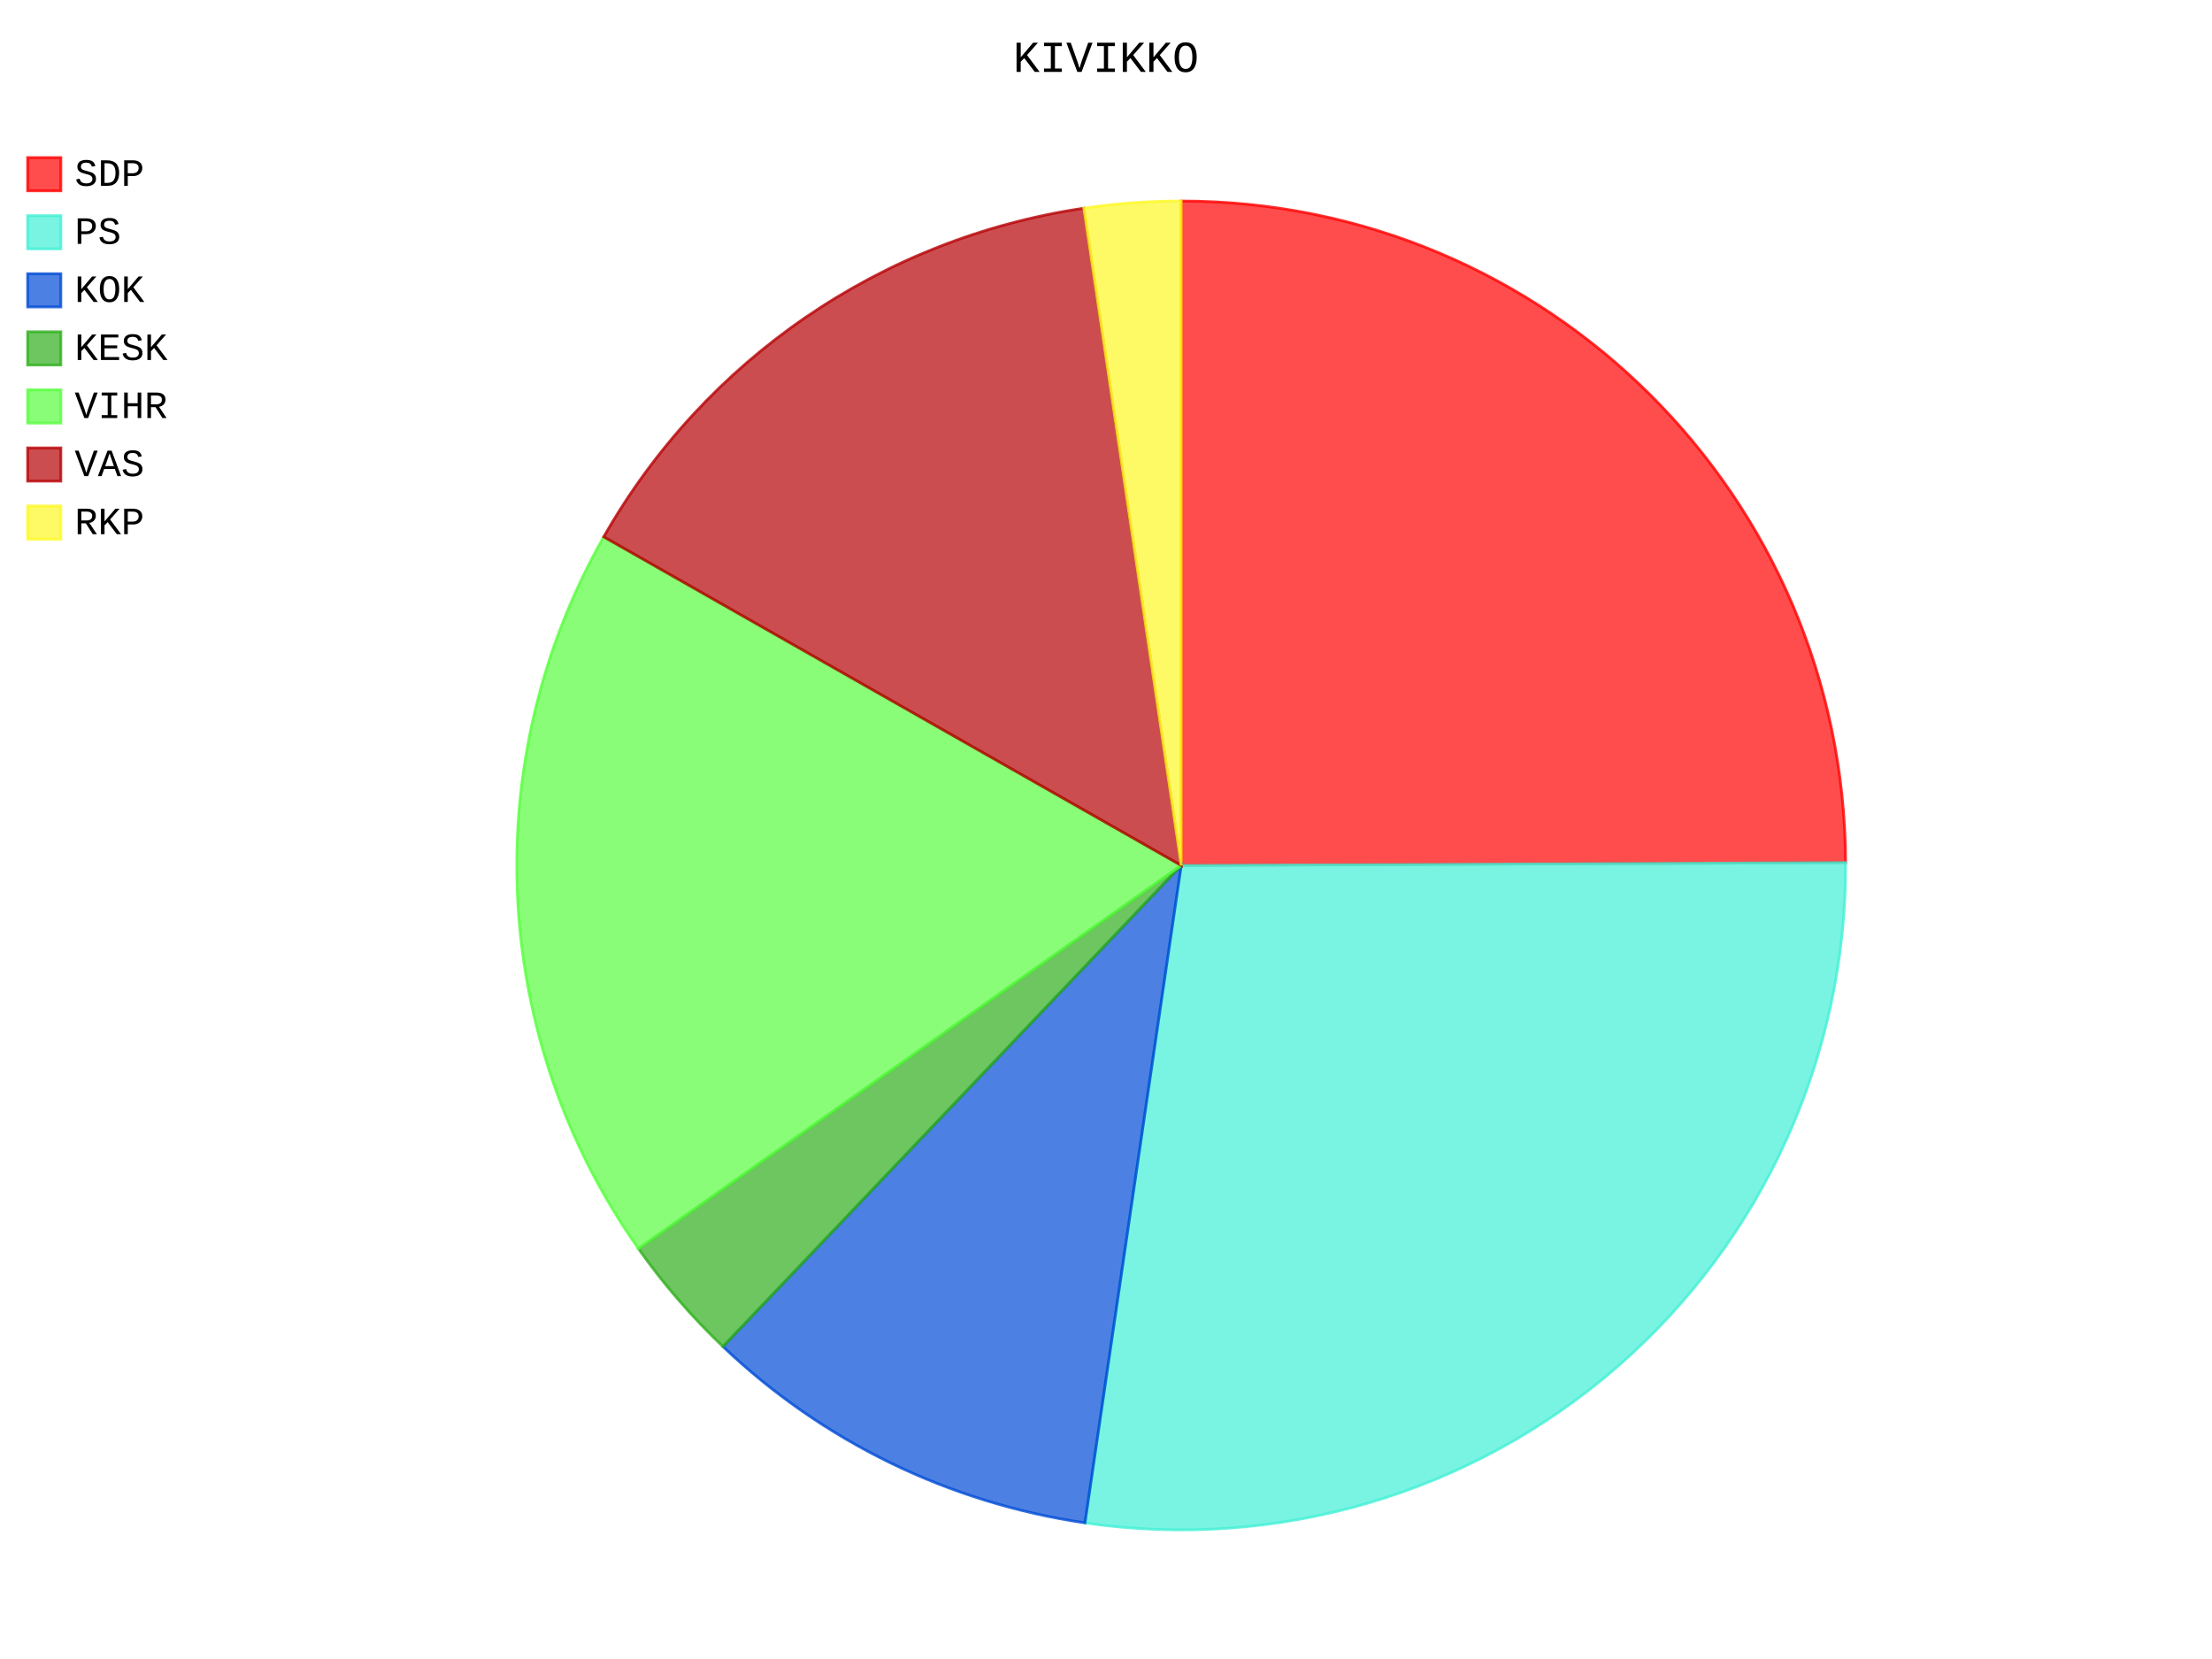
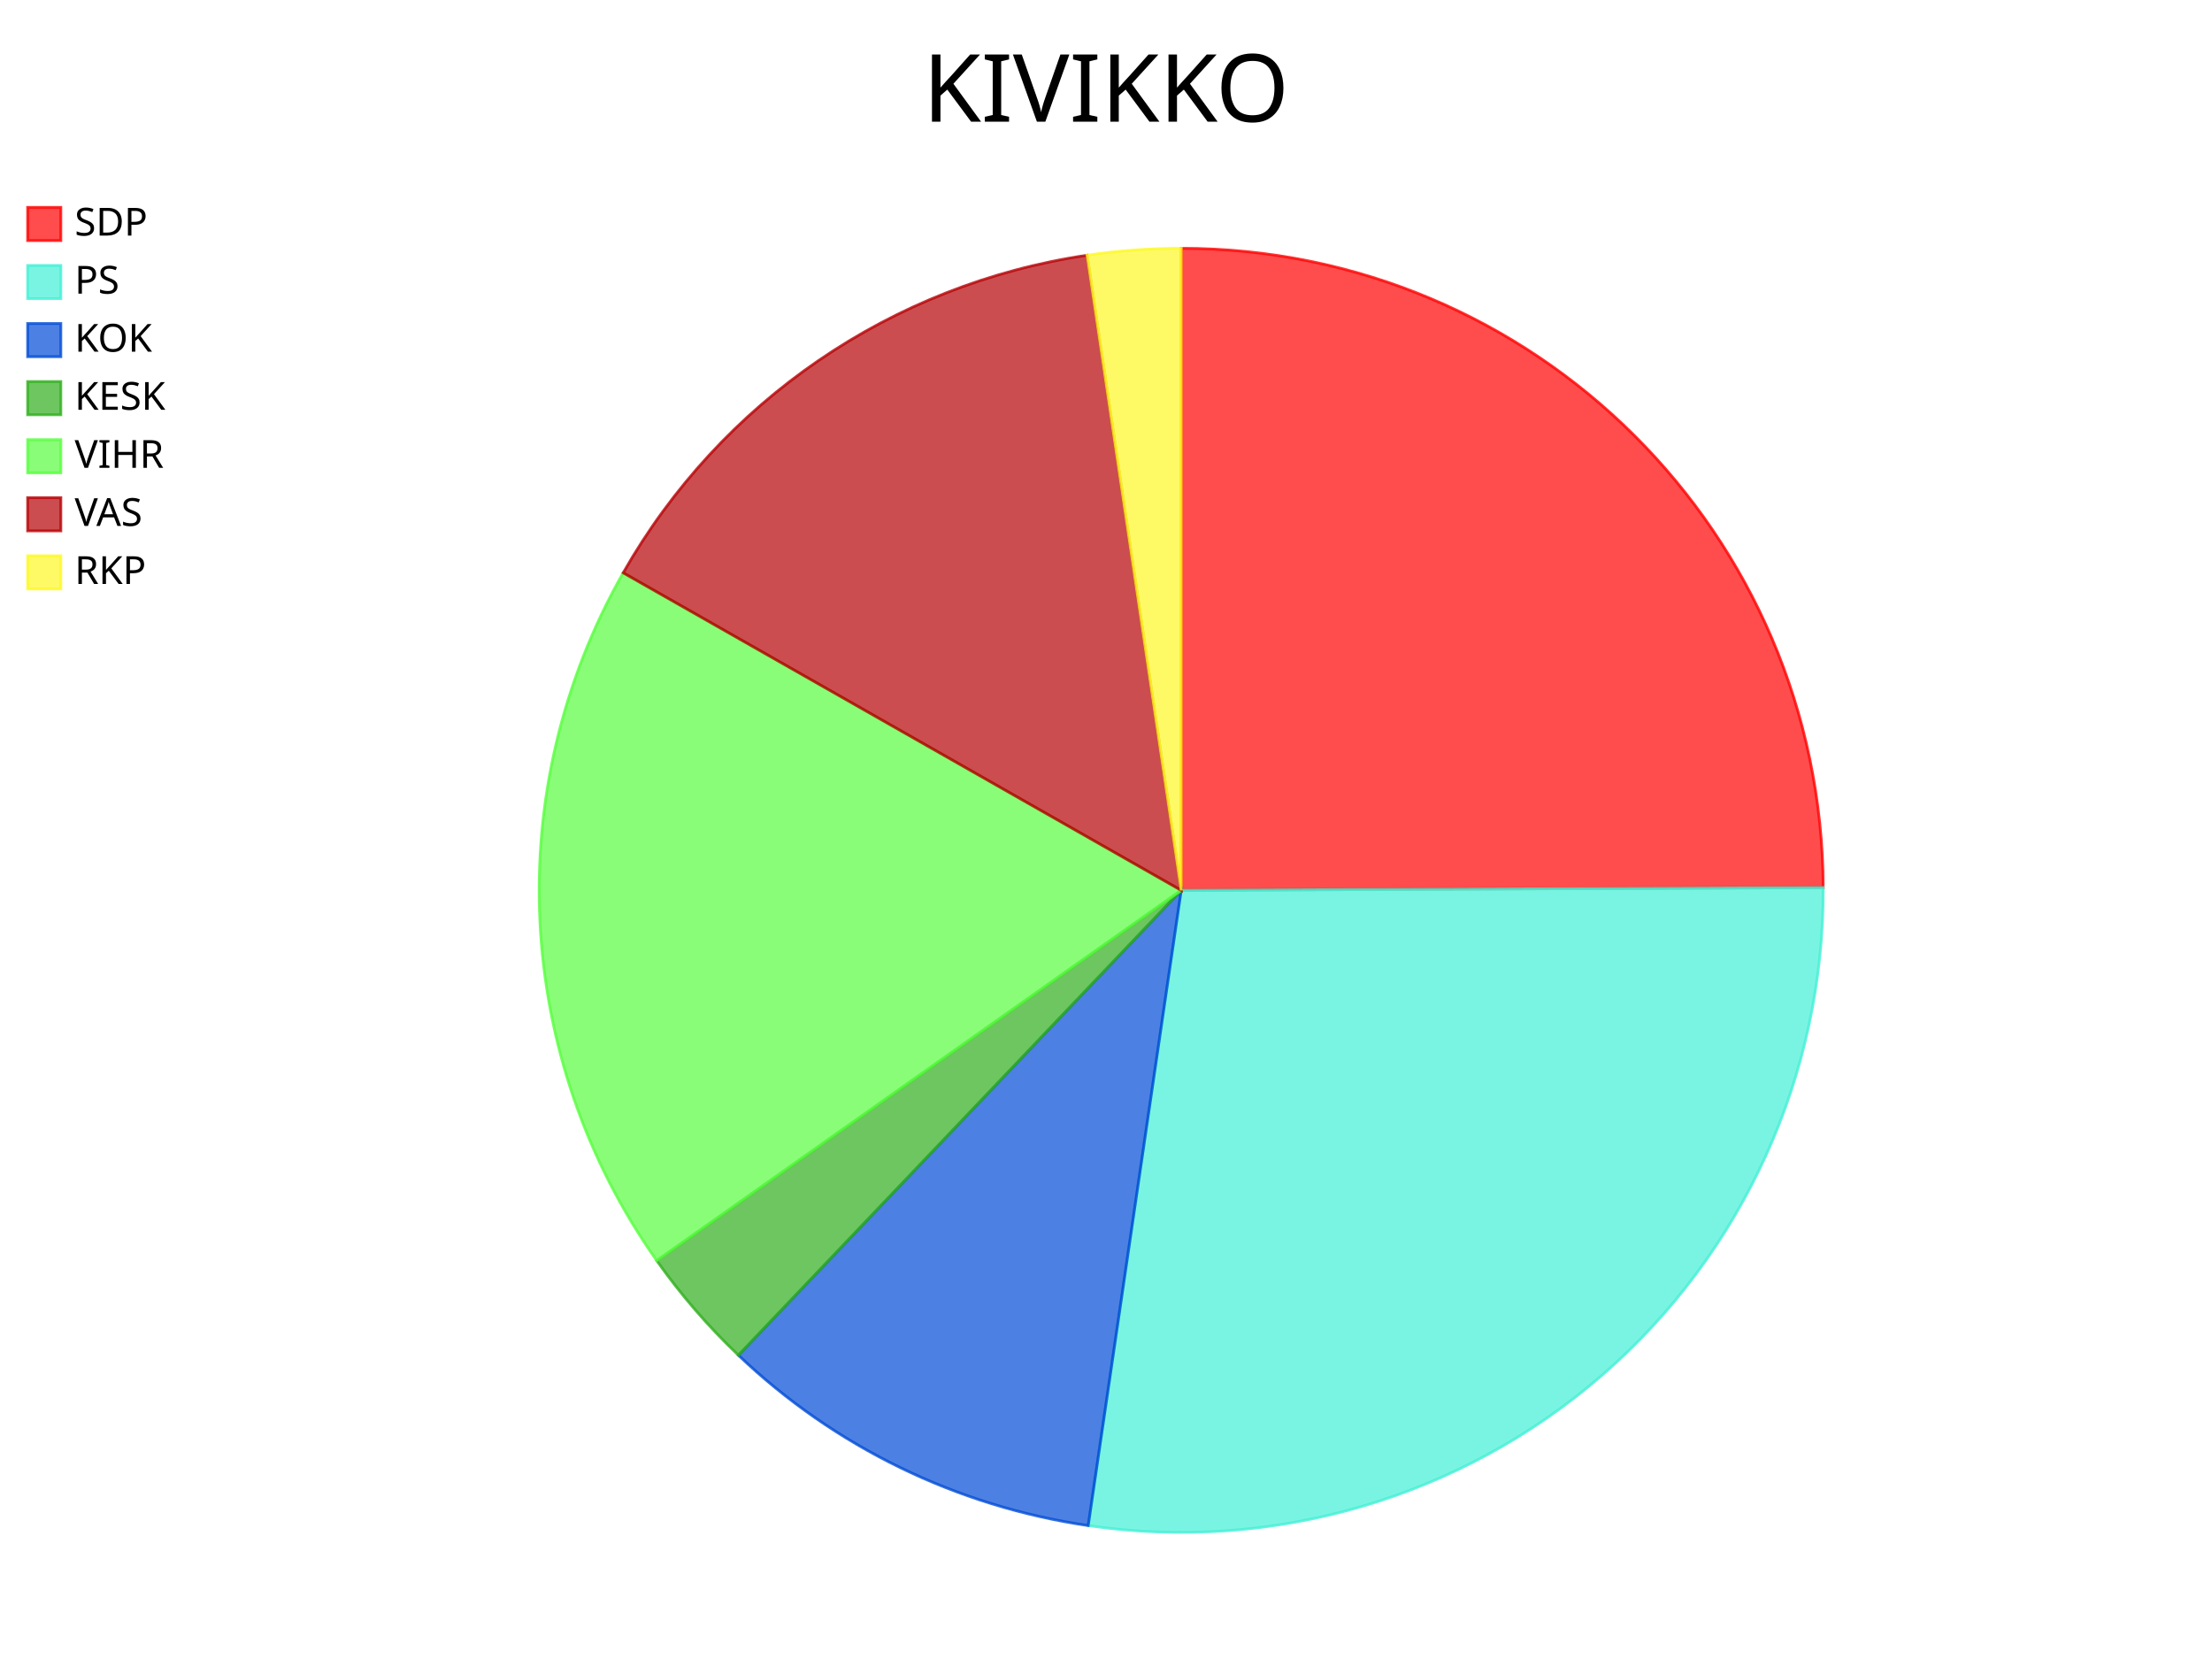
- <svg xmlns="http://www.w3.org/2000/svg" class="pygal-chart" id="chart-f1807fad-0d1b-4c3e-9527-190d974db20e" viewBox="0 0 800 600">
+ <svg xmlns="http://www.w3.org/2000/svg" class="pygal-chart" id="chart-f3cbd741-d214-4822-b27c-1328e0239d14" viewBox="0 0 800 600">
  <defs>
-     <style type="text/css">#chart-f1807fad-0d1b-4c3e-9527-190d974db20e{-webkit-user-select:none;-webkit-font-smoothing:antialiased;font-family:Consolas,"Liberation Mono",Menlo,Courier,monospace}#chart-f1807fad-0d1b-4c3e-9527-190d974db20e .title{font-family:Consolas,"Liberation Mono",Menlo,Courier,monospace;font-size:16px}#chart-f1807fad-0d1b-4c3e-9527-190d974db20e .legends .legend text{font-family:Consolas,"Liberation Mono",Menlo,Courier,monospace;font-size:14px}#chart-f1807fad-0d1b-4c3e-9527-190d974db20e .axis text{font-family:Consolas,"Liberation Mono",Menlo,Courier,monospace;font-size:10px}#chart-f1807fad-0d1b-4c3e-9527-190d974db20e .axis text.major{font-family:Consolas,"Liberation Mono",Menlo,Courier,monospace;font-size:10px}#chart-f1807fad-0d1b-4c3e-9527-190d974db20e .text-overlay text.value{font-family:Consolas,"Liberation Mono",Menlo,Courier,monospace;font-size:16px}#chart-f1807fad-0d1b-4c3e-9527-190d974db20e .text-overlay text.label{font-family:Consolas,"Liberation Mono",Menlo,Courier,monospace;font-size:10px}#chart-f1807fad-0d1b-4c3e-9527-190d974db20e .tooltip{font-family:Consolas,"Liberation Mono",Menlo,Courier,monospace;font-size:14px}#chart-f1807fad-0d1b-4c3e-9527-190d974db20e text.no_data{font-family:Consolas,"Liberation Mono",Menlo,Courier,monospace;font-size:64px}
- #chart-f1807fad-0d1b-4c3e-9527-190d974db20e{background-color:#ffffff}#chart-f1807fad-0d1b-4c3e-9527-190d974db20e path,#chart-f1807fad-0d1b-4c3e-9527-190d974db20e line,#chart-f1807fad-0d1b-4c3e-9527-190d974db20e rect,#chart-f1807fad-0d1b-4c3e-9527-190d974db20e circle{-webkit-transition:300ms ease-in;-moz-transition:300ms ease-in;transition:300ms ease-in}#chart-f1807fad-0d1b-4c3e-9527-190d974db20e .graph &gt; .background{fill:#ffffff}#chart-f1807fad-0d1b-4c3e-9527-190d974db20e .plot &gt; .background{fill:#ffffff}#chart-f1807fad-0d1b-4c3e-9527-190d974db20e .graph{fill:#000000}#chart-f1807fad-0d1b-4c3e-9527-190d974db20e text.no_data{fill:#000000}#chart-f1807fad-0d1b-4c3e-9527-190d974db20e .title{fill:#000000}#chart-f1807fad-0d1b-4c3e-9527-190d974db20e .legends .legend text{fill:#000000}#chart-f1807fad-0d1b-4c3e-9527-190d974db20e .legends .legend:hover text{fill:#000000}#chart-f1807fad-0d1b-4c3e-9527-190d974db20e .axis .line{stroke:#000000}#chart-f1807fad-0d1b-4c3e-9527-190d974db20e .axis .guide.line{stroke:#000000}#chart-f1807fad-0d1b-4c3e-9527-190d974db20e .axis .major.line{stroke:#000000}#chart-f1807fad-0d1b-4c3e-9527-190d974db20e .axis text.major{fill:#000000}#chart-f1807fad-0d1b-4c3e-9527-190d974db20e .axis.y .guides:hover .guide.line,#chart-f1807fad-0d1b-4c3e-9527-190d974db20e .line-graph .axis.x .guides:hover .guide.line,#chart-f1807fad-0d1b-4c3e-9527-190d974db20e .stackedline-graph .axis.x .guides:hover .guide.line,#chart-f1807fad-0d1b-4c3e-9527-190d974db20e .xy-graph .axis.x .guides:hover .guide.line{stroke:#000000}#chart-f1807fad-0d1b-4c3e-9527-190d974db20e .axis .guides:hover text{fill:#000000}#chart-f1807fad-0d1b-4c3e-9527-190d974db20e .reactive{fill-opacity:.7;stroke-opacity:.8}#chart-f1807fad-0d1b-4c3e-9527-190d974db20e .ci{stroke:#000000}#chart-f1807fad-0d1b-4c3e-9527-190d974db20e .reactive.active,#chart-f1807fad-0d1b-4c3e-9527-190d974db20e .active .reactive{fill-opacity:.9;stroke-opacity:.9;stroke-width:4}#chart-f1807fad-0d1b-4c3e-9527-190d974db20e .ci .reactive.active{stroke-width:1.5}#chart-f1807fad-0d1b-4c3e-9527-190d974db20e .series text{fill:#000000}#chart-f1807fad-0d1b-4c3e-9527-190d974db20e .tooltip rect{fill:#ffffff;stroke:#000000;-webkit-transition:opacity 300ms ease-in;-moz-transition:opacity 300ms ease-in;transition:opacity 300ms ease-in}#chart-f1807fad-0d1b-4c3e-9527-190d974db20e .tooltip .label{fill:#000000}#chart-f1807fad-0d1b-4c3e-9527-190d974db20e .tooltip .label{fill:#000000}#chart-f1807fad-0d1b-4c3e-9527-190d974db20e .tooltip .legend{font-size:.8em;fill:#000000}#chart-f1807fad-0d1b-4c3e-9527-190d974db20e .tooltip .x_label{font-size:.6em;fill:#000000}#chart-f1807fad-0d1b-4c3e-9527-190d974db20e .tooltip .xlink{font-size:.5em;text-decoration:underline}#chart-f1807fad-0d1b-4c3e-9527-190d974db20e .tooltip .value{font-size:1.5em}#chart-f1807fad-0d1b-4c3e-9527-190d974db20e .bound{font-size:.5em}#chart-f1807fad-0d1b-4c3e-9527-190d974db20e .max-value{font-size:.75em;fill:#000000}#chart-f1807fad-0d1b-4c3e-9527-190d974db20e .map-element{fill:#ffffff;stroke:#000000 !important}#chart-f1807fad-0d1b-4c3e-9527-190d974db20e .map-element .reactive{fill-opacity:inherit;stroke-opacity:inherit}#chart-f1807fad-0d1b-4c3e-9527-190d974db20e .color-0,#chart-f1807fad-0d1b-4c3e-9527-190d974db20e .color-0 a:visited{stroke:#ff0000;fill:#ff0000}#chart-f1807fad-0d1b-4c3e-9527-190d974db20e .color-1,#chart-f1807fad-0d1b-4c3e-9527-190d974db20e .color-1 a:visited{stroke:#42f0d6;fill:#42f0d6}#chart-f1807fad-0d1b-4c3e-9527-190d974db20e .color-2,#chart-f1807fad-0d1b-4c3e-9527-190d974db20e .color-2 a:visited{stroke:#004bd6;fill:#004bd6}#chart-f1807fad-0d1b-4c3e-9527-190d974db20e .color-3,#chart-f1807fad-0d1b-4c3e-9527-190d974db20e .color-3 a:visited{stroke:#30af1d;fill:#30af1d}#chart-f1807fad-0d1b-4c3e-9527-190d974db20e .color-4,#chart-f1807fad-0d1b-4c3e-9527-190d974db20e .color-4 a:visited{stroke:#58fd3f;fill:#58fd3f}#chart-f1807fad-0d1b-4c3e-9527-190d974db20e .color-5,#chart-f1807fad-0d1b-4c3e-9527-190d974db20e .color-5 a:visited{stroke:#b60205;fill:#b60205}#chart-f1807fad-0d1b-4c3e-9527-190d974db20e .color-6,#chart-f1807fad-0d1b-4c3e-9527-190d974db20e .color-6 a:visited{stroke:#fdf926;fill:#fdf926}#chart-f1807fad-0d1b-4c3e-9527-190d974db20e .text-overlay .color-0 text{fill:black}#chart-f1807fad-0d1b-4c3e-9527-190d974db20e .text-overlay .color-1 text{fill:black}#chart-f1807fad-0d1b-4c3e-9527-190d974db20e .text-overlay .color-2 text{fill:black}#chart-f1807fad-0d1b-4c3e-9527-190d974db20e .text-overlay .color-3 text{fill:black}#chart-f1807fad-0d1b-4c3e-9527-190d974db20e .text-overlay .color-4 text{fill:black}#chart-f1807fad-0d1b-4c3e-9527-190d974db20e .text-overlay .color-5 text{fill:black}#chart-f1807fad-0d1b-4c3e-9527-190d974db20e .text-overlay .color-6 text{fill:black}
- #chart-f1807fad-0d1b-4c3e-9527-190d974db20e text.no_data{text-anchor:middle}#chart-f1807fad-0d1b-4c3e-9527-190d974db20e .guide.line{fill:none}#chart-f1807fad-0d1b-4c3e-9527-190d974db20e .centered{text-anchor:middle}#chart-f1807fad-0d1b-4c3e-9527-190d974db20e .title{text-anchor:middle}#chart-f1807fad-0d1b-4c3e-9527-190d974db20e .legends .legend text{fill-opacity:1}#chart-f1807fad-0d1b-4c3e-9527-190d974db20e .axis.x text{text-anchor:middle}#chart-f1807fad-0d1b-4c3e-9527-190d974db20e .axis.x:not(.web) text[transform]{text-anchor:start}#chart-f1807fad-0d1b-4c3e-9527-190d974db20e .axis.x:not(.web) text[transform].backwards{text-anchor:end}#chart-f1807fad-0d1b-4c3e-9527-190d974db20e .axis.y text{text-anchor:end}#chart-f1807fad-0d1b-4c3e-9527-190d974db20e .axis.y text[transform].backwards{text-anchor:start}#chart-f1807fad-0d1b-4c3e-9527-190d974db20e .axis.y2 text{text-anchor:start}#chart-f1807fad-0d1b-4c3e-9527-190d974db20e .axis.y2 text[transform].backwards{text-anchor:end}#chart-f1807fad-0d1b-4c3e-9527-190d974db20e .axis .guide.line{stroke-dasharray:4,4}#chart-f1807fad-0d1b-4c3e-9527-190d974db20e .axis .major.guide.line{stroke-dasharray:6,6}#chart-f1807fad-0d1b-4c3e-9527-190d974db20e .horizontal .axis.y .guide.line,#chart-f1807fad-0d1b-4c3e-9527-190d974db20e .horizontal .axis.y2 .guide.line,#chart-f1807fad-0d1b-4c3e-9527-190d974db20e .vertical .axis.x .guide.line{opacity:0}#chart-f1807fad-0d1b-4c3e-9527-190d974db20e .horizontal .axis.always_show .guide.line,#chart-f1807fad-0d1b-4c3e-9527-190d974db20e .vertical .axis.always_show .guide.line{opacity:1 !important}#chart-f1807fad-0d1b-4c3e-9527-190d974db20e .axis.y .guides:hover .guide.line,#chart-f1807fad-0d1b-4c3e-9527-190d974db20e .axis.y2 .guides:hover .guide.line,#chart-f1807fad-0d1b-4c3e-9527-190d974db20e .axis.x .guides:hover .guide.line{opacity:1}#chart-f1807fad-0d1b-4c3e-9527-190d974db20e .axis .guides:hover text{opacity:1}#chart-f1807fad-0d1b-4c3e-9527-190d974db20e .nofill{fill:none}#chart-f1807fad-0d1b-4c3e-9527-190d974db20e .subtle-fill{fill-opacity:.2}#chart-f1807fad-0d1b-4c3e-9527-190d974db20e .dot{stroke-width:1px;fill-opacity:1}#chart-f1807fad-0d1b-4c3e-9527-190d974db20e .dot.active{stroke-width:5px}#chart-f1807fad-0d1b-4c3e-9527-190d974db20e .dot.negative{fill:transparent}#chart-f1807fad-0d1b-4c3e-9527-190d974db20e text,#chart-f1807fad-0d1b-4c3e-9527-190d974db20e tspan{stroke:none !important}#chart-f1807fad-0d1b-4c3e-9527-190d974db20e .series text.active{opacity:1}#chart-f1807fad-0d1b-4c3e-9527-190d974db20e .tooltip rect{fill-opacity:.95;stroke-width:.5}#chart-f1807fad-0d1b-4c3e-9527-190d974db20e .tooltip text{fill-opacity:1}#chart-f1807fad-0d1b-4c3e-9527-190d974db20e .showable{visibility:hidden}#chart-f1807fad-0d1b-4c3e-9527-190d974db20e .showable.shown{visibility:visible}#chart-f1807fad-0d1b-4c3e-9527-190d974db20e .gauge-background{fill:rgba(229,229,229,1);stroke:none}#chart-f1807fad-0d1b-4c3e-9527-190d974db20e .bg-lines{stroke:#ffffff;stroke-width:2px}</style>
+     <style type="text/css">#chart-f3cbd741-d214-4822-b27c-1328e0239d14{-webkit-user-select:none;-webkit-font-smoothing:antialiased;font-family:Poppins}#chart-f3cbd741-d214-4822-b27c-1328e0239d14 .title{font-family:Poppins;font-size:34px}#chart-f3cbd741-d214-4822-b27c-1328e0239d14 .legends .legend text{font-family:Poppins;font-size:14px}#chart-f3cbd741-d214-4822-b27c-1328e0239d14 .axis text{font-family:Poppins;font-size:10px}#chart-f3cbd741-d214-4822-b27c-1328e0239d14 .axis text.major{font-family:Poppins;font-size:10px}#chart-f3cbd741-d214-4822-b27c-1328e0239d14 .text-overlay text.value{font-family:Poppins;font-size:16px}#chart-f3cbd741-d214-4822-b27c-1328e0239d14 .text-overlay text.label{font-family:Poppins;font-size:10px}#chart-f3cbd741-d214-4822-b27c-1328e0239d14 .tooltip{font-family:Poppins;font-size:14px}#chart-f3cbd741-d214-4822-b27c-1328e0239d14 text.no_data{font-family:Poppins;font-size:64px}
+ #chart-f3cbd741-d214-4822-b27c-1328e0239d14{background-color:#ffffff}#chart-f3cbd741-d214-4822-b27c-1328e0239d14 path,#chart-f3cbd741-d214-4822-b27c-1328e0239d14 line,#chart-f3cbd741-d214-4822-b27c-1328e0239d14 rect,#chart-f3cbd741-d214-4822-b27c-1328e0239d14 circle{-webkit-transition:300ms ease-in;-moz-transition:300ms ease-in;transition:300ms ease-in}#chart-f3cbd741-d214-4822-b27c-1328e0239d14 .graph &gt; .background{fill:#ffffff}#chart-f3cbd741-d214-4822-b27c-1328e0239d14 .plot &gt; .background{fill:#ffffff}#chart-f3cbd741-d214-4822-b27c-1328e0239d14 .graph{fill:#000000}#chart-f3cbd741-d214-4822-b27c-1328e0239d14 text.no_data{fill:#000000}#chart-f3cbd741-d214-4822-b27c-1328e0239d14 .title{fill:#000000}#chart-f3cbd741-d214-4822-b27c-1328e0239d14 .legends .legend text{fill:#000000}#chart-f3cbd741-d214-4822-b27c-1328e0239d14 .legends .legend:hover text{fill:#000000}#chart-f3cbd741-d214-4822-b27c-1328e0239d14 .axis .line{stroke:#000000}#chart-f3cbd741-d214-4822-b27c-1328e0239d14 .axis .guide.line{stroke:#000000}#chart-f3cbd741-d214-4822-b27c-1328e0239d14 .axis .major.line{stroke:#000000}#chart-f3cbd741-d214-4822-b27c-1328e0239d14 .axis text.major{fill:#000000}#chart-f3cbd741-d214-4822-b27c-1328e0239d14 .axis.y .guides:hover .guide.line,#chart-f3cbd741-d214-4822-b27c-1328e0239d14 .line-graph .axis.x .guides:hover .guide.line,#chart-f3cbd741-d214-4822-b27c-1328e0239d14 .stackedline-graph .axis.x .guides:hover .guide.line,#chart-f3cbd741-d214-4822-b27c-1328e0239d14 .xy-graph .axis.x .guides:hover .guide.line{stroke:#000000}#chart-f3cbd741-d214-4822-b27c-1328e0239d14 .axis .guides:hover text{fill:#000000}#chart-f3cbd741-d214-4822-b27c-1328e0239d14 .reactive{fill-opacity:.7;stroke-opacity:.8}#chart-f3cbd741-d214-4822-b27c-1328e0239d14 .ci{stroke:#000000}#chart-f3cbd741-d214-4822-b27c-1328e0239d14 .reactive.active,#chart-f3cbd741-d214-4822-b27c-1328e0239d14 .active .reactive{fill-opacity:.9;stroke-opacity:.9;stroke-width:4}#chart-f3cbd741-d214-4822-b27c-1328e0239d14 .ci .reactive.active{stroke-width:1.5}#chart-f3cbd741-d214-4822-b27c-1328e0239d14 .series text{fill:#000000}#chart-f3cbd741-d214-4822-b27c-1328e0239d14 .tooltip rect{fill:#ffffff;stroke:#000000;-webkit-transition:opacity 300ms ease-in;-moz-transition:opacity 300ms ease-in;transition:opacity 300ms ease-in}#chart-f3cbd741-d214-4822-b27c-1328e0239d14 .tooltip .label{fill:#000000}#chart-f3cbd741-d214-4822-b27c-1328e0239d14 .tooltip .label{fill:#000000}#chart-f3cbd741-d214-4822-b27c-1328e0239d14 .tooltip .legend{font-size:.8em;fill:#000000}#chart-f3cbd741-d214-4822-b27c-1328e0239d14 .tooltip .x_label{font-size:.6em;fill:#000000}#chart-f3cbd741-d214-4822-b27c-1328e0239d14 .tooltip .xlink{font-size:.5em;text-decoration:underline}#chart-f3cbd741-d214-4822-b27c-1328e0239d14 .tooltip .value{font-size:1.5em}#chart-f3cbd741-d214-4822-b27c-1328e0239d14 .bound{font-size:.5em}#chart-f3cbd741-d214-4822-b27c-1328e0239d14 .max-value{font-size:.75em;fill:#000000}#chart-f3cbd741-d214-4822-b27c-1328e0239d14 .map-element{fill:#ffffff;stroke:#000000 !important}#chart-f3cbd741-d214-4822-b27c-1328e0239d14 .map-element .reactive{fill-opacity:inherit;stroke-opacity:inherit}#chart-f3cbd741-d214-4822-b27c-1328e0239d14 .color-0,#chart-f3cbd741-d214-4822-b27c-1328e0239d14 .color-0 a:visited{stroke:#ff0000;fill:#ff0000}#chart-f3cbd741-d214-4822-b27c-1328e0239d14 .color-1,#chart-f3cbd741-d214-4822-b27c-1328e0239d14 .color-1 a:visited{stroke:#42f0d6;fill:#42f0d6}#chart-f3cbd741-d214-4822-b27c-1328e0239d14 .color-2,#chart-f3cbd741-d214-4822-b27c-1328e0239d14 .color-2 a:visited{stroke:#004bd6;fill:#004bd6}#chart-f3cbd741-d214-4822-b27c-1328e0239d14 .color-3,#chart-f3cbd741-d214-4822-b27c-1328e0239d14 .color-3 a:visited{stroke:#30af1d;fill:#30af1d}#chart-f3cbd741-d214-4822-b27c-1328e0239d14 .color-4,#chart-f3cbd741-d214-4822-b27c-1328e0239d14 .color-4 a:visited{stroke:#58fd3f;fill:#58fd3f}#chart-f3cbd741-d214-4822-b27c-1328e0239d14 .color-5,#chart-f3cbd741-d214-4822-b27c-1328e0239d14 .color-5 a:visited{stroke:#b60205;fill:#b60205}#chart-f3cbd741-d214-4822-b27c-1328e0239d14 .color-6,#chart-f3cbd741-d214-4822-b27c-1328e0239d14 .color-6 a:visited{stroke:#fdf926;fill:#fdf926}#chart-f3cbd741-d214-4822-b27c-1328e0239d14 .text-overlay .color-0 text{fill:black}#chart-f3cbd741-d214-4822-b27c-1328e0239d14 .text-overlay .color-1 text{fill:black}#chart-f3cbd741-d214-4822-b27c-1328e0239d14 .text-overlay .color-2 text{fill:black}#chart-f3cbd741-d214-4822-b27c-1328e0239d14 .text-overlay .color-3 text{fill:black}#chart-f3cbd741-d214-4822-b27c-1328e0239d14 .text-overlay .color-4 text{fill:black}#chart-f3cbd741-d214-4822-b27c-1328e0239d14 .text-overlay .color-5 text{fill:black}#chart-f3cbd741-d214-4822-b27c-1328e0239d14 .text-overlay .color-6 text{fill:black}
+ #chart-f3cbd741-d214-4822-b27c-1328e0239d14 text.no_data{text-anchor:middle}#chart-f3cbd741-d214-4822-b27c-1328e0239d14 .guide.line{fill:none}#chart-f3cbd741-d214-4822-b27c-1328e0239d14 .centered{text-anchor:middle}#chart-f3cbd741-d214-4822-b27c-1328e0239d14 .title{text-anchor:middle}#chart-f3cbd741-d214-4822-b27c-1328e0239d14 .legends .legend text{fill-opacity:1}#chart-f3cbd741-d214-4822-b27c-1328e0239d14 .axis.x text{text-anchor:middle}#chart-f3cbd741-d214-4822-b27c-1328e0239d14 .axis.x:not(.web) text[transform]{text-anchor:start}#chart-f3cbd741-d214-4822-b27c-1328e0239d14 .axis.x:not(.web) text[transform].backwards{text-anchor:end}#chart-f3cbd741-d214-4822-b27c-1328e0239d14 .axis.y text{text-anchor:end}#chart-f3cbd741-d214-4822-b27c-1328e0239d14 .axis.y text[transform].backwards{text-anchor:start}#chart-f3cbd741-d214-4822-b27c-1328e0239d14 .axis.y2 text{text-anchor:start}#chart-f3cbd741-d214-4822-b27c-1328e0239d14 .axis.y2 text[transform].backwards{text-anchor:end}#chart-f3cbd741-d214-4822-b27c-1328e0239d14 .axis .guide.line{stroke-dasharray:4,4}#chart-f3cbd741-d214-4822-b27c-1328e0239d14 .axis .major.guide.line{stroke-dasharray:6,6}#chart-f3cbd741-d214-4822-b27c-1328e0239d14 .horizontal .axis.y .guide.line,#chart-f3cbd741-d214-4822-b27c-1328e0239d14 .horizontal .axis.y2 .guide.line,#chart-f3cbd741-d214-4822-b27c-1328e0239d14 .vertical .axis.x .guide.line{opacity:0}#chart-f3cbd741-d214-4822-b27c-1328e0239d14 .horizontal .axis.always_show .guide.line,#chart-f3cbd741-d214-4822-b27c-1328e0239d14 .vertical .axis.always_show .guide.line{opacity:1 !important}#chart-f3cbd741-d214-4822-b27c-1328e0239d14 .axis.y .guides:hover .guide.line,#chart-f3cbd741-d214-4822-b27c-1328e0239d14 .axis.y2 .guides:hover .guide.line,#chart-f3cbd741-d214-4822-b27c-1328e0239d14 .axis.x .guides:hover .guide.line{opacity:1}#chart-f3cbd741-d214-4822-b27c-1328e0239d14 .axis .guides:hover text{opacity:1}#chart-f3cbd741-d214-4822-b27c-1328e0239d14 .nofill{fill:none}#chart-f3cbd741-d214-4822-b27c-1328e0239d14 .subtle-fill{fill-opacity:.2}#chart-f3cbd741-d214-4822-b27c-1328e0239d14 .dot{stroke-width:1px;fill-opacity:1}#chart-f3cbd741-d214-4822-b27c-1328e0239d14 .dot.active{stroke-width:5px}#chart-f3cbd741-d214-4822-b27c-1328e0239d14 .dot.negative{fill:transparent}#chart-f3cbd741-d214-4822-b27c-1328e0239d14 text,#chart-f3cbd741-d214-4822-b27c-1328e0239d14 tspan{stroke:none !important}#chart-f3cbd741-d214-4822-b27c-1328e0239d14 .series text.active{opacity:1}#chart-f3cbd741-d214-4822-b27c-1328e0239d14 .tooltip rect{fill-opacity:.95;stroke-width:.5}#chart-f3cbd741-d214-4822-b27c-1328e0239d14 .tooltip text{fill-opacity:1}#chart-f3cbd741-d214-4822-b27c-1328e0239d14 .showable{visibility:hidden}#chart-f3cbd741-d214-4822-b27c-1328e0239d14 .showable.shown{visibility:visible}#chart-f3cbd741-d214-4822-b27c-1328e0239d14 .gauge-background{fill:rgba(229,229,229,1);stroke:none}#chart-f3cbd741-d214-4822-b27c-1328e0239d14 .bg-lines{stroke:#ffffff;stroke-width:2px}</style>
  </defs>
  <g class="graph pie-graph vertical">
    <rect class="background" height="600" width="800" x="0" y="0" />
-     <g class="plot" transform="translate(75, 46)">
-       <rect class="background" height="534" width="704.4" x="0" y="0" />
+     <g class="plot" transform="translate(75, 64)">
+       <rect class="background" height="516" width="704.4" x="0" y="0" />
      <g class="series serie-0 color-0">
        <g class="slices">
          <g class="slice">
-             <path class="slice reactive tooltip-trigger" d="M352.2 26.7 A240.3 240.3 0 0 1 592.498 265.973 L352.2 267 A0 0 0 0 0 352.2 267 z" />
+             <path class="slice reactive tooltip-trigger" d="M352.2 25.8 A232.2 232.2 0 0 1 584.398 257.007 L352.2 258 A0 0 0 0 0 352.2 258 z" />
          </g>
        </g>
      </g>
      <g class="series serie-1 color-1">
        <g class="slices">
          <g class="slice">
-             <path class="slice reactive tooltip-trigger" d="M592.498 265.973 A240.3 240.3 0 0 1 317.392 504.766 L352.2 267 A0 0 0 0 0 352.2 267 z" />
+             <path class="slice reactive tooltip-trigger" d="M584.398 257.007 A232.2 232.2 0 0 1 318.565 487.751 L352.2 258 A0 0 0 0 0 352.2 258 z" />
          </g>
        </g>
      </g>
      <g class="series serie-2 color-2">
        <g class="slices">
          <g class="slice">
-             <path class="slice reactive tooltip-trigger" d="M317.392 504.766 A240.3 240.3 0 0 1 186.473 441.008 L352.2 267 A0 0 0 0 0 352.2 267 z" />
+             <path class="slice reactive tooltip-trigger" d="M318.565 487.751 A232.2 232.2 0 0 1 192.059 426.142 L352.2 258 A0 0 0 0 0 352.2 258 z" />
          </g>
        </g>
      </g>
      <g class="series serie-3 color-3">
        <g class="slices">
          <g class="slice">
-             <path class="slice reactive tooltip-trigger" d="M186.473 441.008 A240.3 240.3 0 0 1 155.903 405.605 L352.2 267 A0 0 0 0 0 352.2 267 z" />
+             <path class="slice reactive tooltip-trigger" d="M192.059 426.142 A232.2 232.2 0 0 1 162.52 391.933 L352.2 258 A0 0 0 0 0 352.2 258 z" />
          </g>
        </g>
      </g>
      <g class="series serie-4 color-4">
        <g class="slices">
          <g class="slice">
-             <path class="slice reactive tooltip-trigger" d="M155.903 405.605 A240.3 240.3 0 0 1 143.345 148.157 L352.2 267 A0 0 0 0 0 352.2 267 z" />
+             <path class="slice reactive tooltip-trigger" d="M162.52 391.933 A232.2 232.2 0 0 1 150.385 143.163 L352.2 258 A0 0 0 0 0 352.2 258 z" />
          </g>
        </g>
      </g>
      <g class="series serie-5 color-5">
        <g class="slices">
          <g class="slice">
-             <path class="slice reactive tooltip-trigger" d="M143.345 148.157 A240.3 240.3 0 0 1 316.985 29.294 L352.2 267 A0 0 0 0 0 352.2 267 z" />
+             <path class="slice reactive tooltip-trigger" d="M150.385 143.163 A232.2 232.2 0 0 1 318.172 28.307 L352.2 258 A0 0 0 0 0 352.2 258 z" />
          </g>
        </g>
      </g>
      <g class="series serie-6 color-6">
        <g class="slices">
          <g class="slice">
-             <path class="slice reactive tooltip-trigger" d="M316.985 29.294 A240.3 240.3 0 0 1 352.2 26.7 L352.2 267 A0 0 0 0 0 352.2 267 z" />
+             <path class="slice reactive tooltip-trigger" d="M318.172 28.307 A232.2 232.2 0 0 1 352.2 25.8 L352.2 258 A0 0 0 0 0 352.2 258 z" />
          </g>
        </g>
      </g>
    </g>
    <g class="titles">
-       <text class="title plot_title" x="400.0" y="26">KIVIKKO</text>
+       <text class="title plot_title" x="400.0" y="44">KIVIKKO</text>
    </g>
-     <g class="plot overlay" transform="translate(75, 46)">
+     <g class="plot overlay" transform="translate(75, 64)">
      <g class="series serie-0 color-0" />
      <g class="series serie-1 color-1" />
      <g class="series serie-2 color-2" />
      <g class="series serie-3 color-3" />
      <g class="series serie-4 color-4" />
      <g class="series serie-5 color-5" />
      <g class="series serie-6 color-6" />
    </g>
-     <g class="plot text-overlay" transform="translate(75, 46)">
+     <g class="plot text-overlay" transform="translate(75, 64)">
      <g class="series serie-0 color-0" />
      <g class="series serie-1 color-1" />
      <g class="series serie-2 color-2" />
      <g class="series serie-3 color-3" />
      <g class="series serie-4 color-4" />
      <g class="series serie-5 color-5" />
      <g class="series serie-6 color-6" />
    </g>
-     <g class="plot tooltip-overlay" transform="translate(75, 46)">
+     <g class="plot tooltip-overlay" transform="translate(75, 64)">
      <g class="tooltip" style="opacity: 0" transform="translate(0 0)">
        <rect class="tooltip-box" height="0" rx="0" ry="0" width="0" />
        <g class="text" />
      </g>
    </g>
-     <g class="legends" transform="translate(10, 56)">
+     <g class="legends" transform="translate(10, 74)">
      <g class="legend reactive activate-serie" id="activate-serie-0">
        <rect class="color-0 reactive" height="12" width="12" x="0.0" y="1.0" />
        <text x="17.0" y="11.2">SDP</text>
      </g>
      <g class="legend reactive activate-serie" id="activate-serie-1">
        <rect class="color-1 reactive" height="12" width="12" x="0.0" y="22.0" />
        <text x="17.0" y="32.2">PS</text>
      </g>
      <g class="legend reactive activate-serie" id="activate-serie-2">
        <rect class="color-2 reactive" height="12" width="12" x="0.0" y="43.0" />
        <text x="17.0" y="53.2">KOK</text>
      </g>
      <g class="legend reactive activate-serie" id="activate-serie-3">
        <rect class="color-3 reactive" height="12" width="12" x="0.0" y="64.0" />
        <text x="17.0" y="74.2">KESK</text>
      </g>
      <g class="legend reactive activate-serie" id="activate-serie-4">
        <rect class="color-4 reactive" height="12" width="12" x="0.0" y="85.0" />
        <text x="17.0" y="95.2">VIHR</text>
      </g>
      <g class="legend reactive activate-serie" id="activate-serie-5">
        <rect class="color-5 reactive" height="12" width="12" x="0.0" y="106.0" />
        <text x="17.0" y="116.2">VAS</text>
      </g>
      <g class="legend reactive activate-serie" id="activate-serie-6">
        <rect class="color-6 reactive" height="12" width="12" x="0.0" y="127.0" />
        <text x="17.0" y="137.2">RKP</text>
      </g>
    </g>
-     <g class="legends" transform="translate(790, 56)" />
+     <g class="legends" transform="translate(790, 74)" />
  </g>
</svg>
